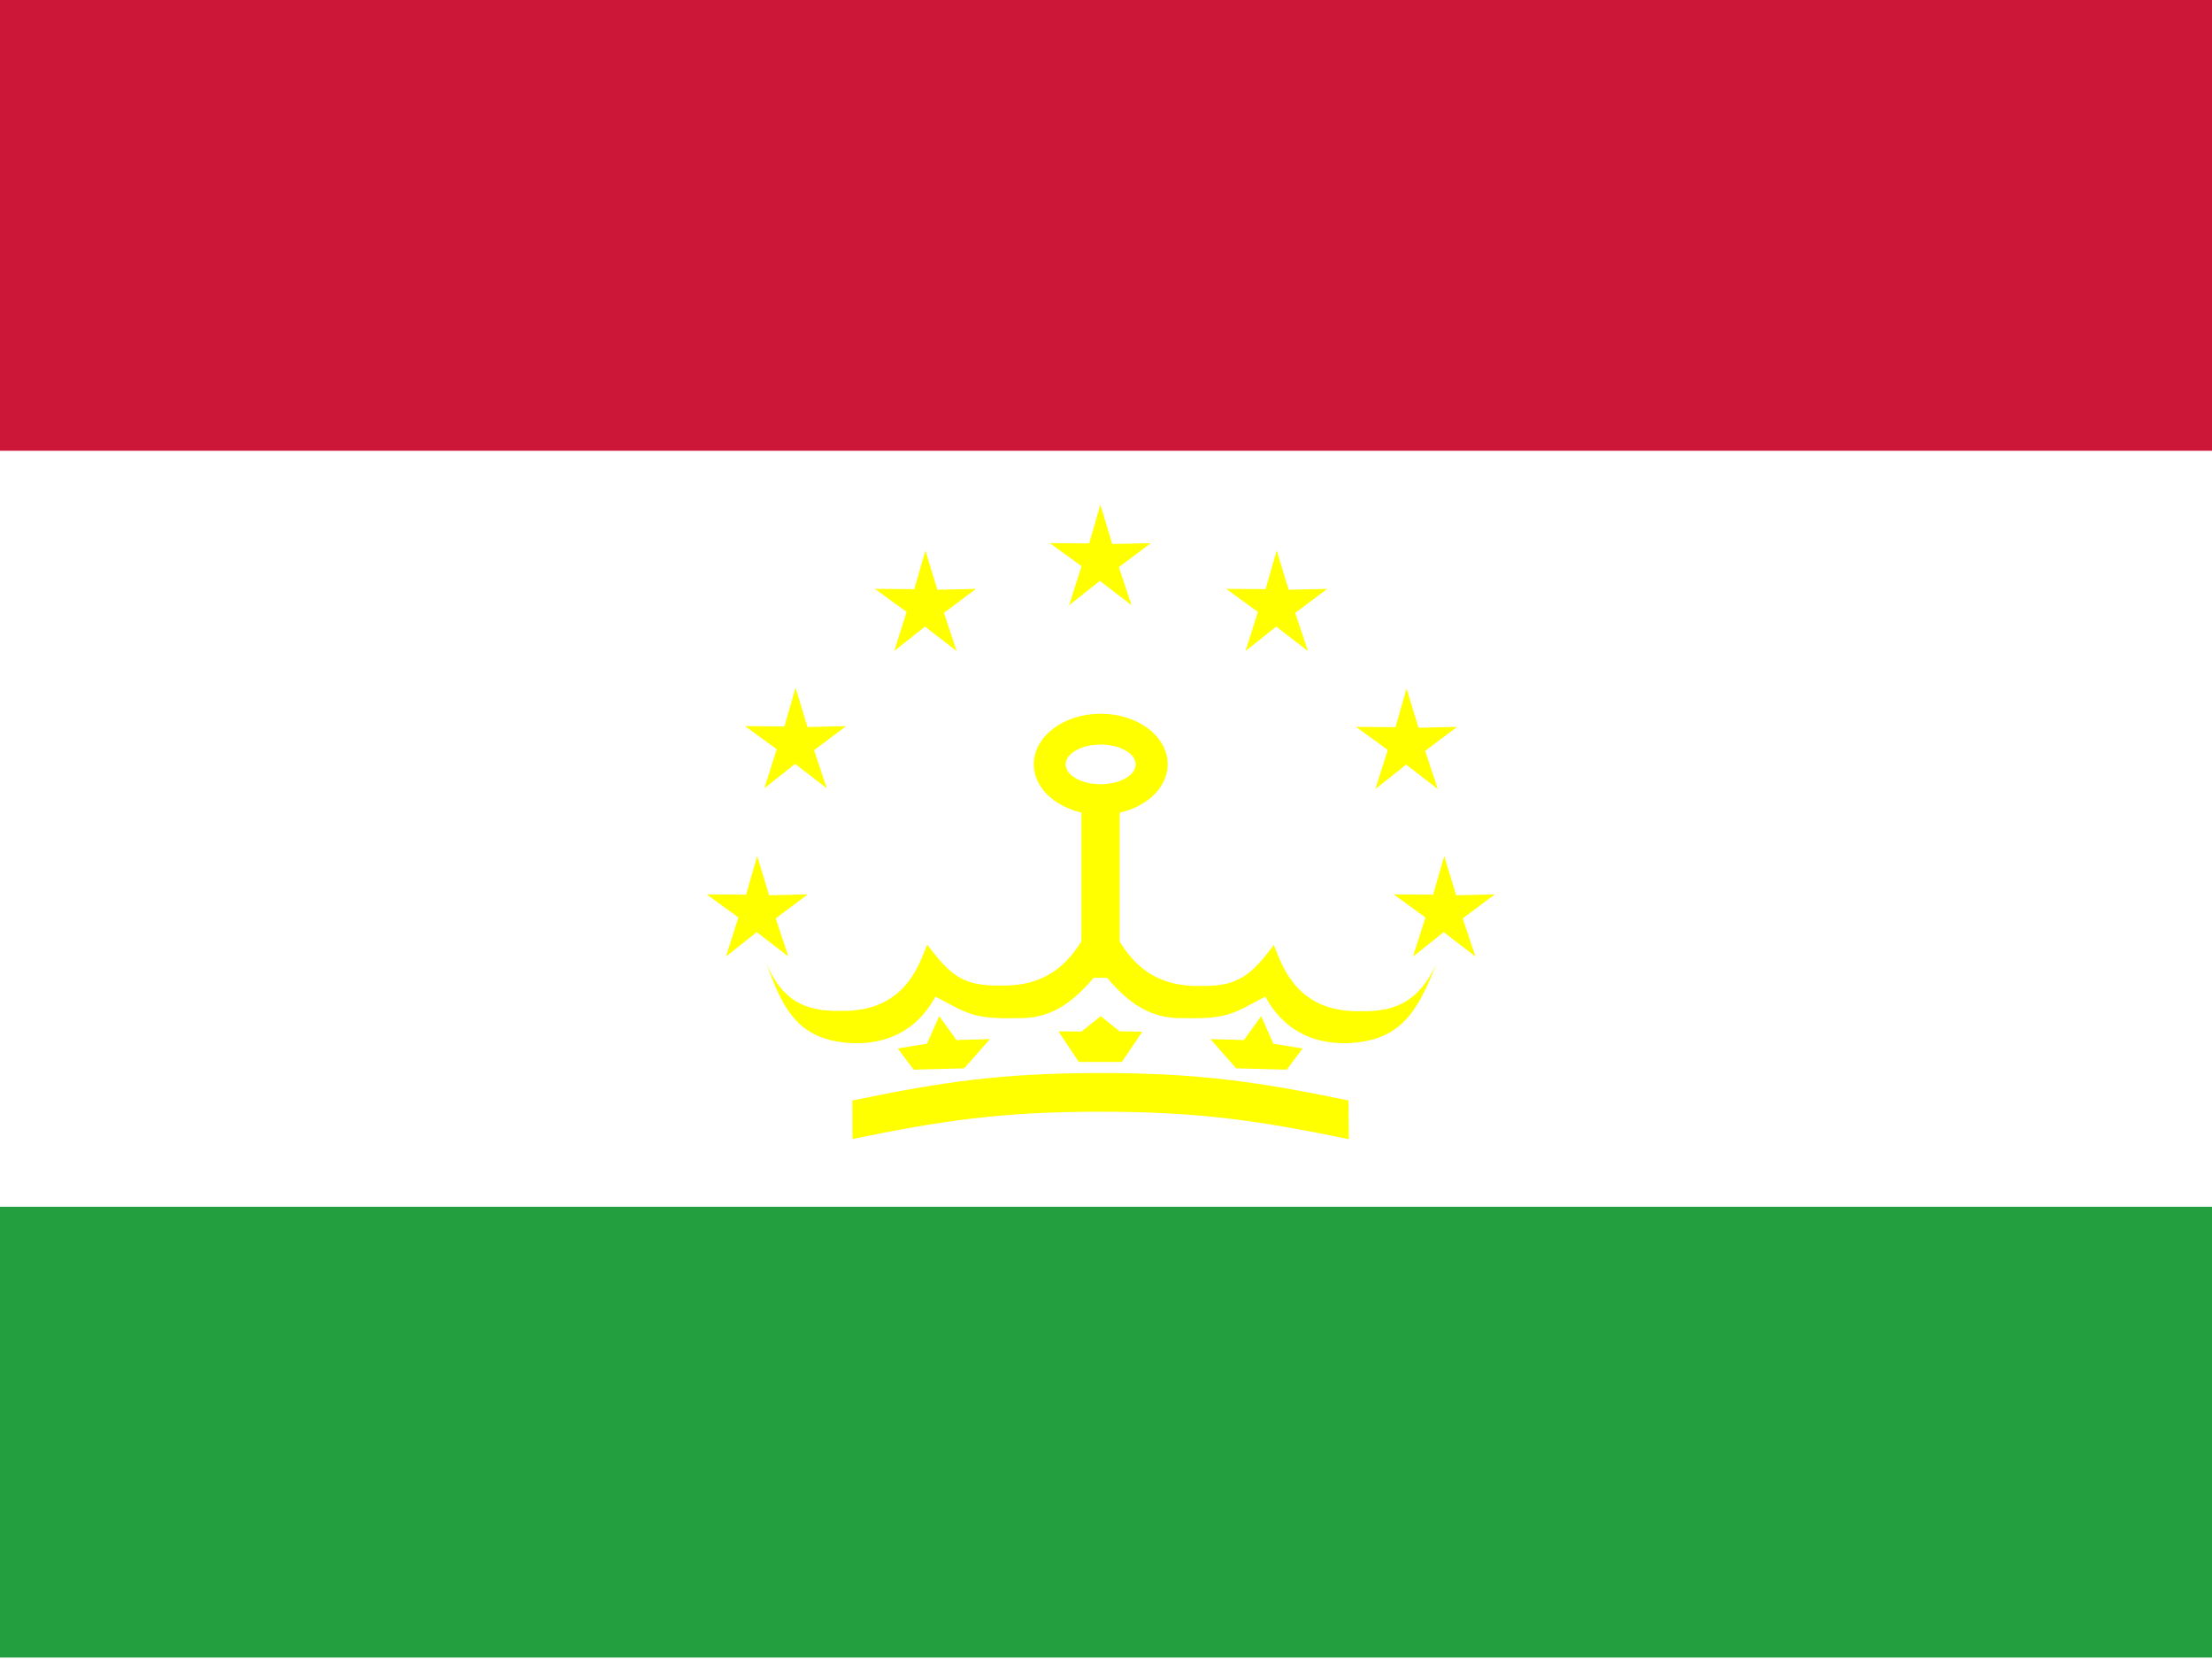
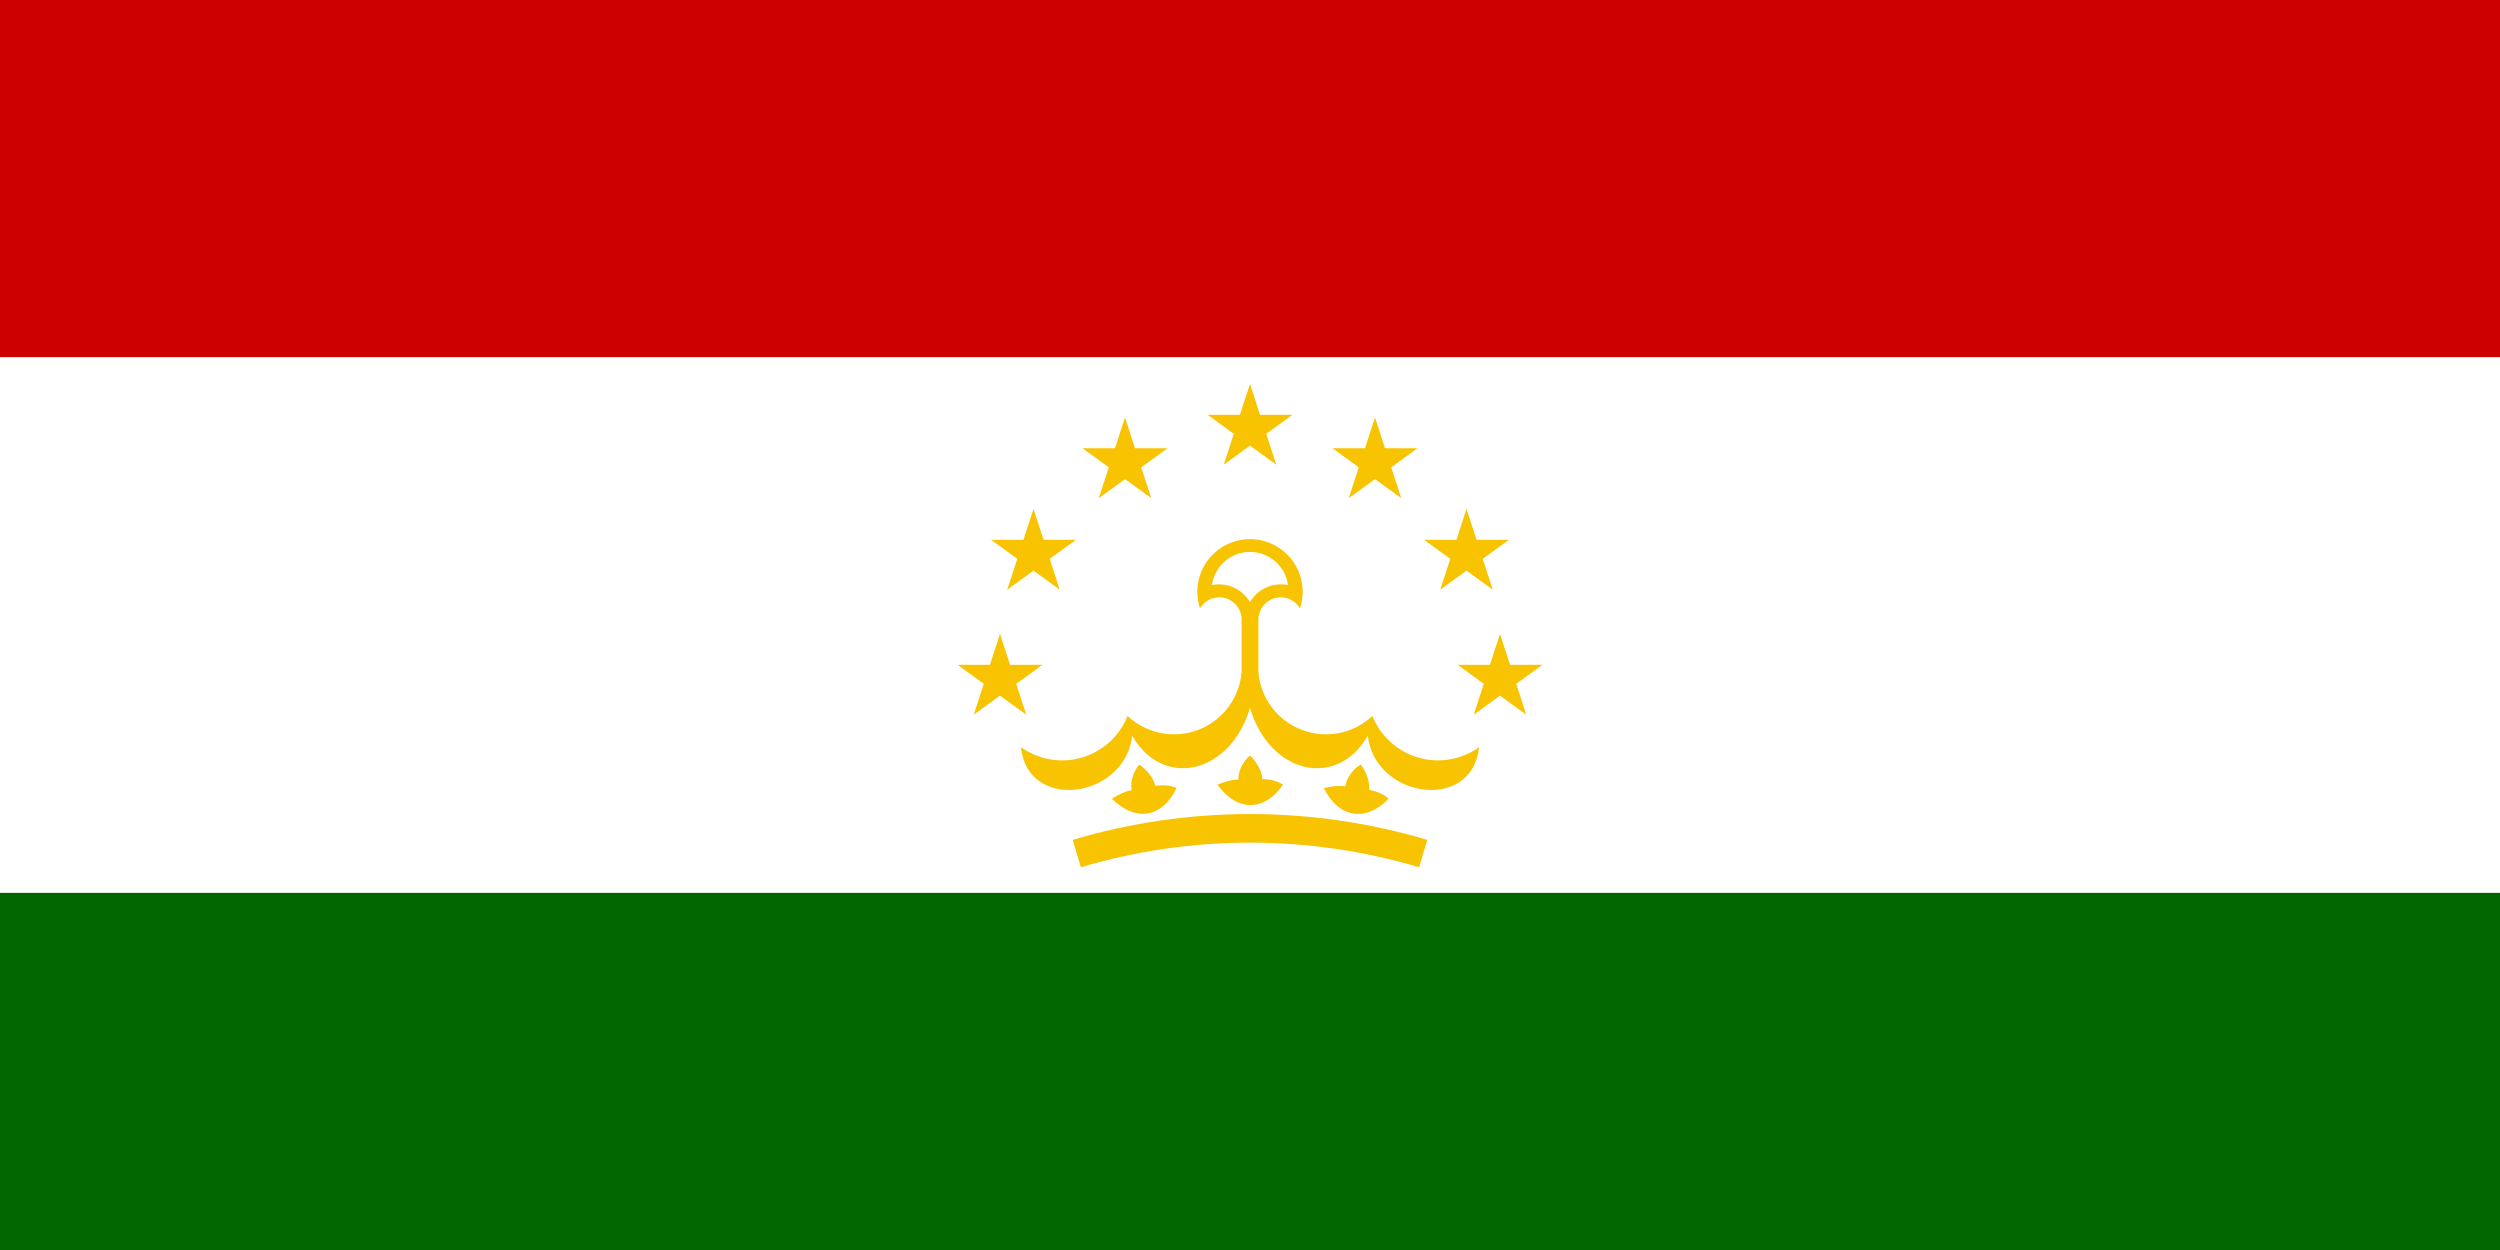
- <svg xmlns="http://www.w3.org/2000/svg" id="svg3446" height="480" width="640" version="1.1">
-   <defs id="defs3448">
-     <clipPath id="clipPath7362" clipPathUnits="userSpaceOnUse">
-       <rect id="rect7364" fill-opacity="0.67" height="512" width="682.67" y="0" x="-85.648" />
-     </clipPath>
-   </defs>
-   <g id="flag" clip-path="url(#clipPath7362)" fill-rule="evenodd" transform="matrix(.9375 0 0 .9375 80.295 -.000021879)">
-     <rect id="rect3450" height="512" width="1023.4" y="0" x="-256" stroke-width="1pt" fill="#fff" />
-     <rect id="rect3449" height="139.12" width="1022.6" y="372.43" x="-256" stroke-width="1pt" fill="#239f40" />
-     <rect id="rect3452" height="139.12" width="1022.6" y="0" x="-256" stroke-width="1pt" fill="#cd1738" />
-     <polygon id="polygon3940" d="m 391.561,256.53 3.571,11.242 11.56,-0.249 -9.588,6.87 3.809,10.918 -9.497,-6.996 -9.206,6.996 3.719,-11.194 -9.499,-6.594 11.795,0.078 z" points="391.56 256.53 395.13 267.77 406.69 267.52 397.1 274.39 400.91 285.31 391.42 278.32 382.21 285.31 385.93 274.12 376.43 267.52 388.22 267.6" transform="matrix(1.0307 0 0 1.0782 -243.7 -64.335)" fill="#ff0" />
-     <polygon id="polygon3941" d="m 391.561,256.53 3.571,11.242 11.56,-0.249 -9.588,6.87 3.809,10.918 -9.497,-6.996 -9.206,6.996 3.719,-11.194 -9.499,-6.594 11.795,0.078 z" points="391.56 256.53 395.13 267.77 406.69 267.52 397.1 274.39 400.91 285.31 391.42 278.32 382.21 285.31 385.93 274.12 376.43 267.52 388.22 267.6" transform="matrix(1.0307 0 0 1.0782 -255.54 -12.408)" fill="#ff0" />
-     <polygon id="polygon3942" d="m 391.561,256.53 3.571,11.242 11.56,-0.249 -9.588,6.87 3.809,10.918 -9.497,-6.996 -9.206,6.996 3.719,-11.194 -9.499,-6.594 11.795,0.078 z" points="391.56 256.53 395.13 267.77 406.69 267.52 397.1 274.39 400.91 285.31 391.42 278.32 382.21 285.31 385.93 274.12 376.43 267.52 388.22 267.6" transform="matrix(1.0307 0 0 1.0782 -203.62 -106.7)" fill="#ff0" />
-     <polygon id="polygon3943" d="m 391.561,256.53 3.571,11.242 11.56,-0.249 -9.588,6.87 3.809,10.918 -9.497,-6.996 -9.206,6.996 3.719,-11.194 -9.499,-6.594 11.795,0.078 z" points="391.56 256.53 395.13 267.77 406.69 267.52 397.1 274.39 400.91 285.31 391.42 278.32 382.21 285.31 385.93 274.12 376.43 267.52 388.22 267.6" transform="matrix(1.0307 0 0 1.0782 -149.64 -120.82)" fill="#ff0" />
-     <polygon id="polygon3944" d="m 391.561,256.53 3.571,11.242 11.56,-0.249 -9.588,6.87 3.809,10.918 -9.497,-6.996 -9.206,6.996 3.719,-11.194 -9.499,-6.594 11.795,0.078 z" points="391.56 256.53 395.13 267.77 406.69 267.52 397.1 274.39 400.91 285.31 391.42 278.32 382.21 285.31 385.93 274.12 376.43 267.52 388.22 267.6" transform="matrix(1.0307 0 0 1.0782 -95.208 -106.7)" fill="#ff0" />
-     <polygon id="polygon3945" d="m 391.561,256.53 3.571,11.242 11.56,-0.249 -9.588,6.87 3.809,10.918 -9.497,-6.996 -9.206,6.996 3.719,-11.194 -9.499,-6.594 11.795,0.078 z" points="391.56 256.53 395.13 267.77 406.69 267.52 397.1 274.39 400.91 285.31 391.42 278.32 382.21 285.31 385.93 274.12 376.43 267.52 388.22 267.6" transform="matrix(1.0307 0 0 1.0782 -55.124 -64.107)" fill="#ff0" />
-     <polygon id="polygon3946" d="m 391.561,256.53 3.571,11.242 11.56,-0.249 -9.588,6.87 3.809,10.918 -9.497,-6.996 -9.206,6.996 3.719,-11.194 -9.499,-6.594 11.795,0.078 z" points="391.56 256.53 395.13 267.77 406.69 267.52 397.1 274.39 400.91 285.31 391.42 278.32 382.21 285.31 385.93 274.12 376.43 267.52 388.22 267.6" transform="matrix(1.0307 0 0 1.0782 -43.509 -12.408)" fill="#ff0" />
-     <path id="path3952" d="m516.09 230.63c0 9.255-9.339 16.758-20.859 16.758s-20.859-7.503-20.859-16.758c0-9.255 9.339-16.758 20.859-16.758s20.859 7.503 20.859 16.758z" transform="matrix(.99015 0 0 .92977 -236.29 21.42)" fill="#ff0" />
-     <rect id="rect3953" height="54.916" width="11.796" y="246.85" x="248.11" fill="#ff0" />
-     <path id="path4004" d="m357.58 297.62c-5.134 10.894-12.042 14.76-23.319 14.458-19.735 0.468-24.195-14.028-26.768-20.427-6.976 9.194-10.941 12.848-22.52 12.627-16.498 0.369-24.827-9.022-30.977-26.776-6.15 17.641-14.479 27.032-30.977 26.663-11.58 0.222-15.545-3.433-22.52-12.627-2.573 6.399-7.032 20.895-26.768 20.427-11.277 0.302-18.185-3.564-22.807-14.61 5.365 15.426 10.679 24.058 27.152 24.596 14.92 0.179 21.753-8.462 24.986-14.372 10.749 5.71 11.854 6.978 27.093 6.62 11.376-0.366 17.91-7.798 23.797-14.87 5.887 7.072 12.422 14.504 23.797 14.87 15.24 0.358 16.345-0.91 27.093-6.62 3.233 5.91 10.066 14.551 24.986 14.372 16.473-0.538 21.788-9.17 27.751-24.331z" fill="#ff0" />
-     <path id="path4048" d="m204.17 313.52 5.385 7.463 10.326-0.303-7.969 9.031-15.601 0.399-4.88-6.537 9.011-1.456 3.784-8.575" fill="#ff0" />
-     <path id="path4049" d="m303.62 313.52-5.385 7.463-10.326-0.303 7.969 9.031 15.601 0.399 4.88-6.537-9.011-1.456-3.784-8.575" fill="#ff0" />
-     <path id="path4053" d="m241.02 318.31c0-0.04 7.086 0.04 7.086 0.04l5.958-4.75 5.817 4.691 7.026 0.101-6.321 9.34h-13.286l-6.28-9.421z" fill="#ff0" />
-     <path id="path4100" d="m330.66 351.58c-27.551-5.688-45.991-8.487-76.696-8.487s-49.145 2.798-76.522 8.419l-0.038-11.879c27.415-5.672 45.855-8.471 76.56-8.471s49.145 2.799 76.56 8.471l0.136 11.947z" fill="#ff0" />
-     <path id="path4102" d="m505.31 228.88c0 3.279-4.687 5.938-10.469 5.938-5.782 0-10.469-2.658-10.469-5.938s4.687-5.938 10.469-5.938c5.782 0 10.469 2.658 10.469 5.938z" transform="matrix(1.0307 0 0 1.0307 -256 .000022212)" fill="#fff" />
+ <svg xmlns="http://www.w3.org/2000/svg" xmlns:xlink="http://www.w3.org/1999/xlink" version="1.1" width="1200" height="600" viewBox="0 0 1400 700">
+   <rect width="1400" fill="#060" height="700" />
+   <rect width="1400" fill="#fff" height="500" />
+   <rect width="1400" fill="#c00" height="200" />
+   <g fill="#f8c300">
+     <path d="M 672.0,340.7 a 12.5,12.5 0,0,1 23.3,5.9 v 50 h 9.4 v -50 a 12.5,12.5 0,0,1 23.3,-5.9 a 29.5,29.5 0,1,0 -56,0" />
+     <path d="M 678.7,327.65 a 20,20 0,0,1 21.3,9.55 a 20,20 0,0,1 21.3,-9.55 a 21.5,21.5 0,0,0 -42.6,0" fill="#fff" />
+     <path id="w" d="M 695.3,376.627 a 38,38 0 0 1 -63.845,24.316 a 39.5,39.5 0 0 1 -59.734,17.467 c 3.65,36.426 58.252,28.989 62.32,-6.429 17.154,30.115 54.873,21.49 65.91,-15.4 z" />
+     <use xlink:href="#w" transform="translate(700,0) scale(-1,1) translate(-700,0)" />
+     <path id="r" d="M 658.84,441.31 c -7.618,16.446 -22.845,19.271 -36.164,5.995 0,0 5.354,-3.783 11.086,-4.826 -1.075,-4.574 1.129,-10.902 4.235,-14.324 3.257,2.226 7.804,6.689 8.96,11.874 8.029,-1.039 11.883,1.282 11.883,1.282 z" />
+     <use xlink:href="#r" transform="rotate(9.37, 700,804)" />
+     <use xlink:href="#r" transform="rotate(18.74, 700,804)" />
+     <path d="M 603,478 a 340,340 0 0 1 194,0" fill="none" stroke-width="16" stroke="#f8c300" />
+     <g transform="translate(700,380)">
+       <g transform="translate(0,-140)">
+         <polygon id="s" points="0,-513674 301930,415571 -488533,-158734 488533,-158734 -301930,415571" transform="scale(0.000048669)" />
+       </g>
+       <g id="h">
+         <use xlink:href="#s" transform="rotate(-30) translate(0,-140) rotate(30)" />
+         <use xlink:href="#s" transform="rotate(-60) translate(0,-140) rotate(60)" />
+         <use xlink:href="#s" transform="rotate(-90) translate(0,-140) rotate(90)" />
+       </g>
+       <use xlink:href="#h" transform="scale(-1,1)" />
+     </g>
  </g>
</svg>
